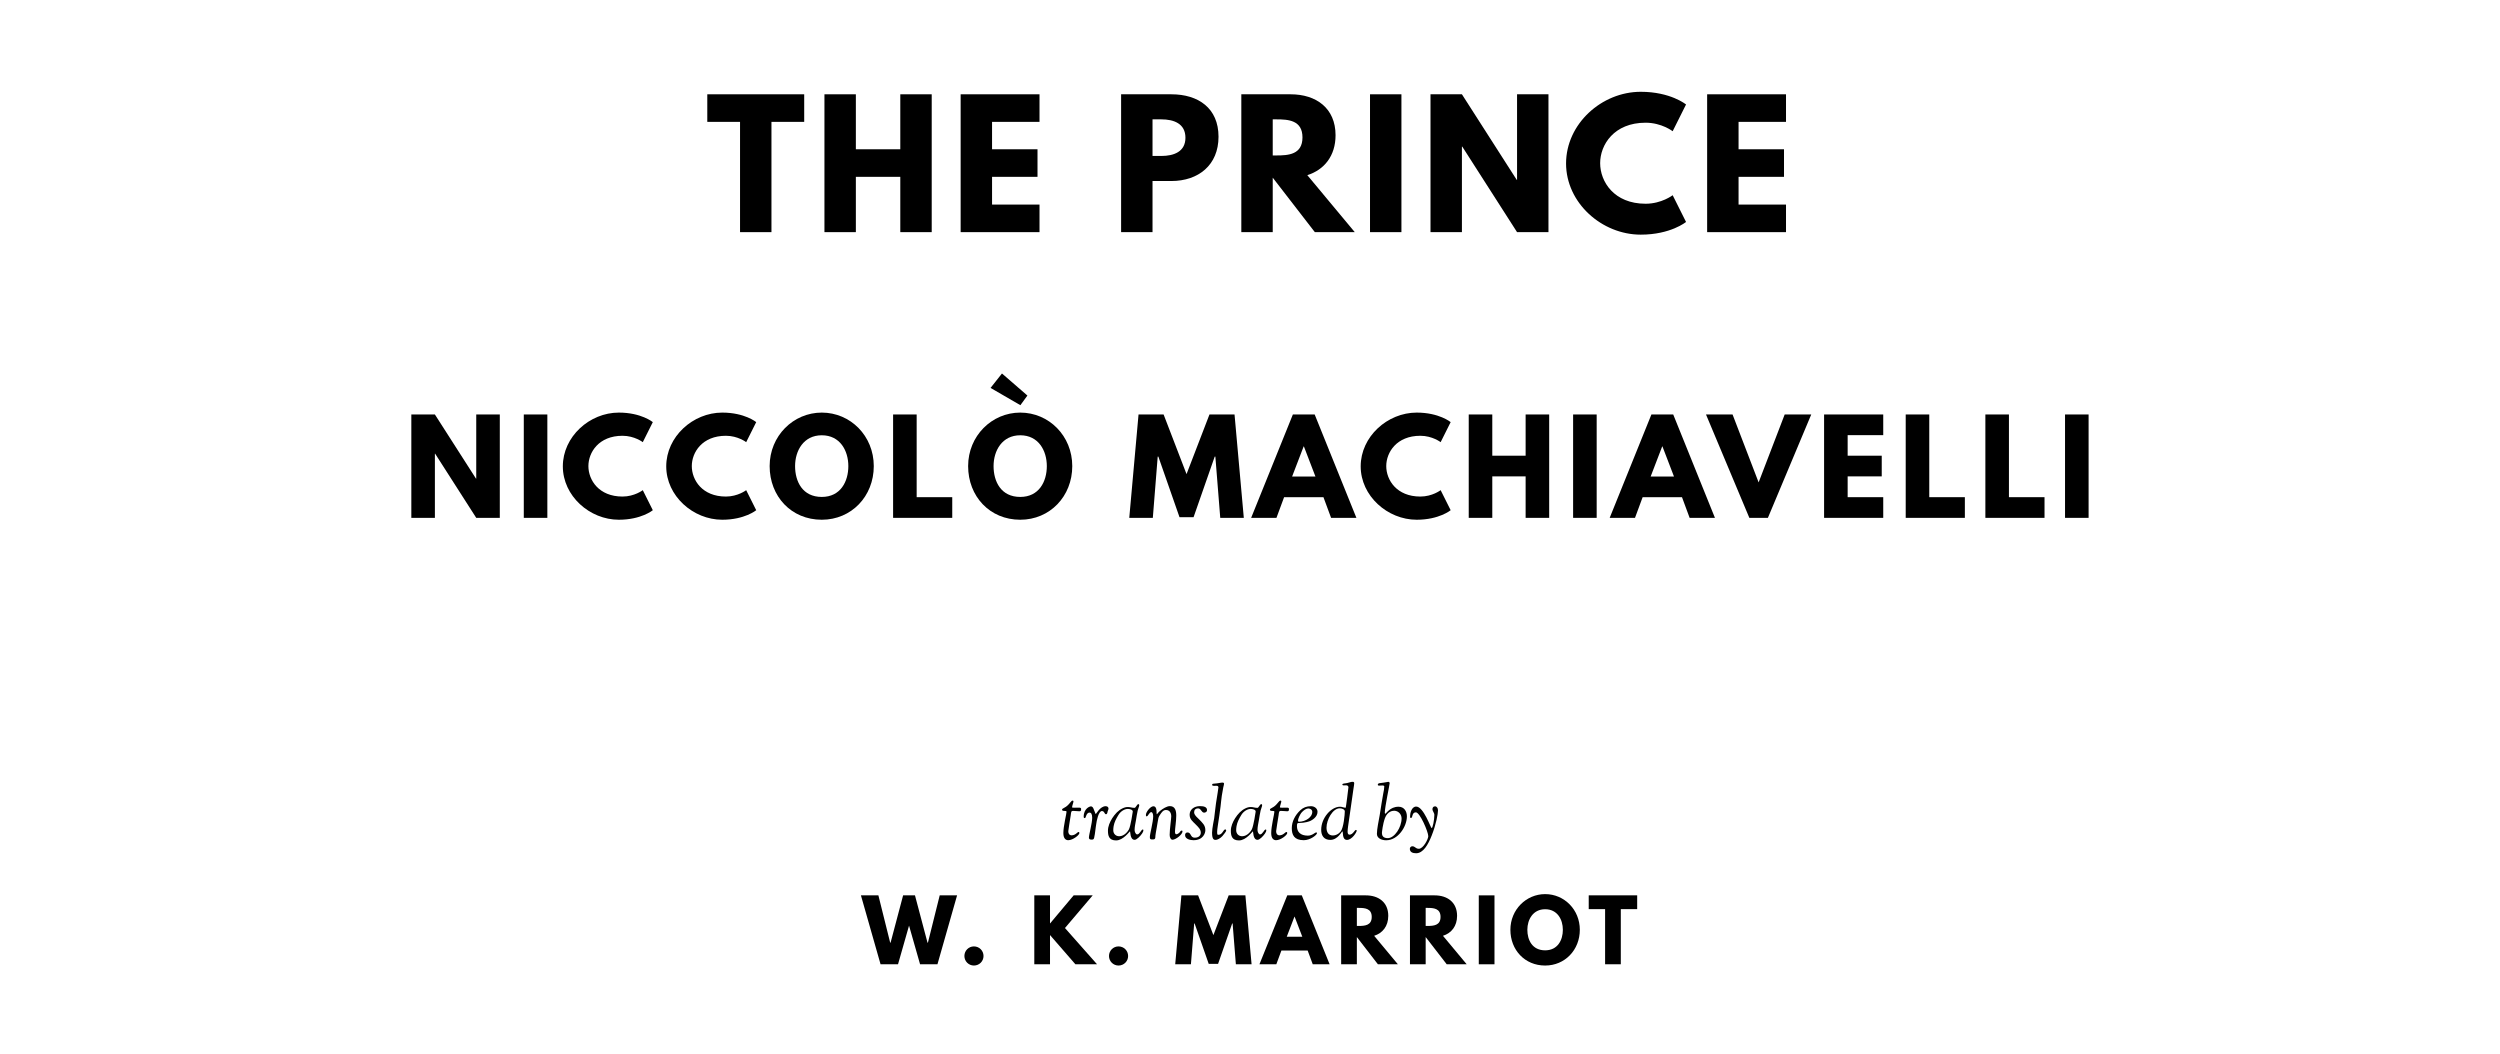
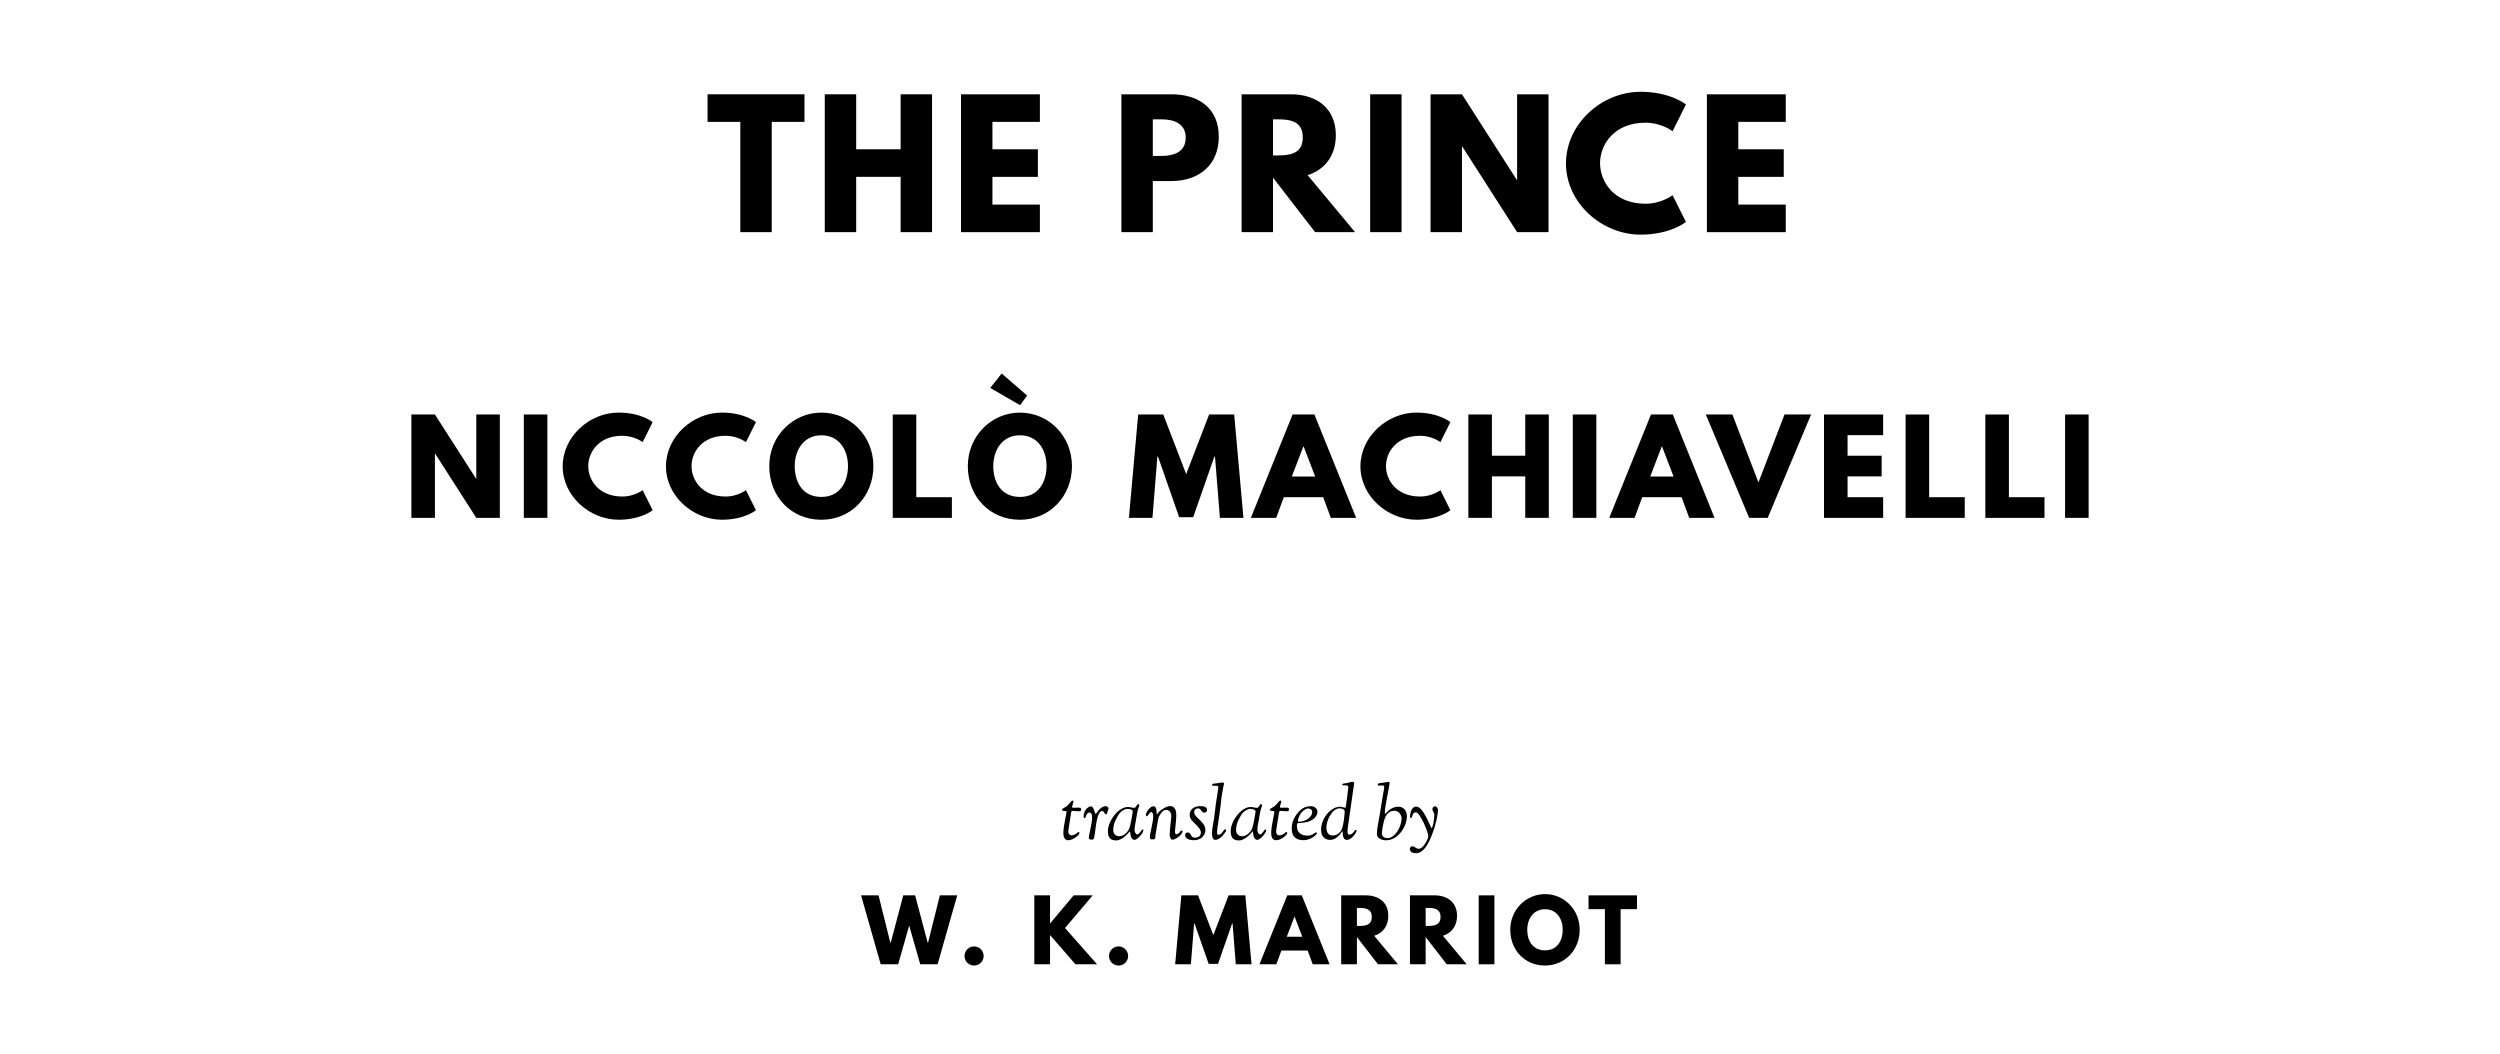
<svg xmlns="http://www.w3.org/2000/svg" version="1.1" viewBox="0 0 1400 590">
  <g aria-label="THE PRINCE">
-     <path d="m 396.085,68.246 h 18.339 V 130 h 17.591 V 68.246 H 450.354 V 52.807 h -54.269 z" />
-     <path d="m 479.279,99.029 h 24.889 V 130 h 17.591 V 52.807 H 504.168 V 83.591 H 479.279 V 52.807 H 461.689 V 130 h 17.591 z" />
-     <path d="M 582.124,52.807 H 537.961 V 130 h 44.164 v -15.439 h -26.573 V 99.029 h 25.45 V 83.591 H 555.551 V 68.246 h 26.573 z" />
-     <path d="M 627.822,52.807 V 130 h 17.591 v -28.632 h 10.573 c 15.064,0 26.386,-8.889 26.386,-24.795 0,-16 -11.322,-23.766 -26.386,-23.766 z m 17.591,34.526 V 66.842 h 4.959 c 6.924,0 13.474,2.339 13.474,10.292 0,7.86 -6.55,10.199 -13.474,10.199 z" />
-     <path d="M 695.139,52.807 V 130 h 17.591 V 99.497 L 736.308,130 h 22.363 l -26.573,-31.906 c 9.45,-2.994 15.813,-10.76 15.813,-22.363 0,-15.158 -10.854,-22.924 -25.17,-22.924 z m 17.591,34.246 V 66.842 h 2.058 c 6.643,0 14.596,0.468 14.596,10.105 0,9.637 -7.953,10.105 -14.596,10.105 z" />
-     <path d="M 784.798,52.807 H 767.208 V 130 h 17.591 z" />
-     <path d="m 818.673,82.094 h 0.187 L 849.55,130 h 17.591 V 52.807 h -17.591 v 47.906 h -0.187 L 818.673,52.807 H 801.082 V 130 h 17.591 z" />
-     <path d="m 921.537,114.094 c -17.684,0 -25.45,-12.351 -25.45,-22.737 0,-10.292 7.766,-22.643 25.45,-22.643 8.982,0 15.158,4.772 15.158,4.772 l 7.485,-14.971 c 0,0 -8.608,-7.111 -25.357,-7.111 -21.895,0 -41.825,17.965 -41.825,40.14 0,22.082 20.023,39.86 41.825,39.86 16.749,0 25.357,-7.111 25.357,-7.111 l -7.485,-14.971 c 0,0 -6.175,4.772 -15.158,4.772 z" />
-     <path d="M 1000.165,52.807 H 956.001 V 130 h 44.164 V 114.561 H 973.592 V 99.029 h 25.45 V 83.591 H 973.592 V 68.246 h 26.573 z" />
+     <path d="M396.24,68.25l0.00-15.44l54.27,0.00l0.00,15.44l-18.34,0.00l0.00,61.75l-17.59,0.00l0.00-61.75l-18.34,0.00z" />
+     <path d="M479.46,99.03l0.00,30.97l-17.59,0.00l0.00-77.19l17.59,0.00l0.00,30.78l24.89,0.00l0.00-30.78l17.59,0.00l0.00,77.19l-17.59,0.00l0.00-30.97l-24.89,0.00z" />
+     <path d="M582.33,52.81l0.00,15.44l-26.57,0.00l0.00,15.35l25.45,0.00l0.00,15.44l-25.45,0.00l0.00,15.53l26.57,0.00l0.00,15.44l-44.16,0.00l0.00-77.19l44.16,0.00z" />
+     <path d="M627.98,52.81l28.16,0.00c15.06,0.00,26.39,7.77,26.39,23.77c0.00,15.91-11.32,24.80-26.39,24.80l-10.57,0.00l0.00,28.63l-17.59,0.00l0.00-77.19z  M645.57,87.33l4.96,0.00c6.92,0.00,13.47-2.34,13.47-10.20c0.00-7.95-6.55-10.29-13.47-10.29l-4.96,0.00l0.00,20.49z" />
+     <path d="M695.30,52.81l27.60,0.00c14.32,0.00,25.17,7.77,25.17,22.92c0.00,11.60-6.36,19.37-15.81,22.36l26.57,31.91l-22.36,0.00l-23.58-30.50l0.00,30.50l-17.59,0.00l0.00-77.19z  M712.89,87.05l2.06,0.00c6.64,0.00,14.60-0.47,14.60-10.11s-7.95-10.11-14.60-10.11l-2.06,0.00l0.00,20.21z" />
+     <path d="M784.88,52.81l0.00,77.19l-17.59,0.00l0.00-77.19l17.59,0.00z" />
+     <path d="M818.70,82.09l0.00,47.91l-17.59,0.00l0.00-77.19l17.59,0.00l30.69,47.91l0.19,0.00l0.00-47.91l17.59,0.00l0.00,77.19l-17.59,0.00l-30.69-47.91l-0.19,0.00z" />
+     <path d="M921.48,114.09c8.98,0.00,15.16-4.77,15.16-4.77l7.49,14.97s-8.61,7.11-25.36,7.11c-21.80,0.00-41.82-17.78-41.82-39.86c0.00-22.18,19.93-40.14,41.82-40.14c16.75,0.00,25.36,7.11,25.36,7.11l-7.49,14.97s-6.18-4.77-15.16-4.77c-17.68,0.00-25.45,12.35-25.45,22.64c0.00,10.39,7.77,22.74,25.45,22.74z" />
+     <path d="M1000.02,52.81l0.00,15.44l-26.57,0.00l0.00,15.35l25.45,0.00l0.00,15.44l-25.45,0.00l0.00,15.53l26.57,0.00l0.00,15.44l-44.16,0.00l0.00-77.19l44.16,0.00z" />
  </g>
  <g aria-label="NICCOLÒ MACHIAVELLI">
-     <path d="m 243.538,254.07 h 0.14 L 266.696,290 h 13.193 v -57.895 h -13.193 v 35.93 h -0.14 L 243.538,232.105 H 230.345 V 290 h 13.193 z" />
-     <path d="M 306.515,232.105 H 293.322 V 290 h 13.193 z" />
-     <path d="m 348.592,278.07 c -13.263,0 -19.088,-9.263 -19.088,-17.053 0,-7.719 5.825,-16.982 19.088,-16.982 6.737,0 11.368,3.579 11.368,3.579 l 5.614,-11.228 c 0,0 -6.456,-5.333 -19.018,-5.333 -16.421,0 -31.368,13.474 -31.368,30.105 0,16.561 15.018,29.895 31.368,29.895 12.561,0 19.018,-5.333 19.018,-5.333 l -5.614,-11.228 c 0,0 -4.632,3.579 -11.368,3.579 z" />
-     <path d="m 406.498,278.07 c -13.263,0 -19.088,-9.263 -19.088,-17.053 0,-7.719 5.825,-16.982 19.088,-16.982 6.737,0 11.368,3.579 11.368,3.579 l 5.614,-11.228 c 0,0 -6.456,-5.333 -19.018,-5.333 -16.421,0 -31.368,13.474 -31.368,30.105 0,16.561 15.018,29.895 31.368,29.895 12.561,0 19.018,-5.333 19.018,-5.333 l -5.614,-11.228 c 0,0 -4.632,3.579 -11.368,3.579 z" />
-     <path d="m 431,261.018 c 0,16.912 12.07,30.035 29.193,30.035 16.632,0 29.123,-13.123 29.123,-30.035 0,-16.912 -13.053,-29.965 -29.123,-29.965 -15.93,0 -29.193,13.053 -29.193,29.965 z m 14.246,0 c 0,-8.632 4.772,-17.263 14.947,-17.263 10.246,0 14.877,8.632 14.877,17.263 0,8.632 -4.351,17.263 -14.877,17.263 -10.807,0 -14.947,-8.632 -14.947,-17.263 z" />
-     <path d="M 513.33,232.105 H 500.137 V 290 h 33.123 v -11.579 h -19.93 z" />
-     <path d="m 561.099,209.158 -6.386,8.07 16.702,9.684 3.93,-5.404 z m -18.947,51.86 c 0,16.912 12.07,30.035 29.193,30.035 16.632,0 29.123,-13.123 29.123,-30.035 0,-16.912 -13.053,-29.965 -29.123,-29.965 -15.93,0 -29.193,13.053 -29.193,29.965 z m 14.246,0 c 0,-8.632 4.772,-17.263 14.947,-17.263 10.246,0 14.877,8.632 14.877,17.263 0,8.632 -4.351,17.263 -14.877,17.263 -10.807,0 -14.947,-8.632 -14.947,-17.263 z" />
-     <path d="m 683.337,290 h 13.193 l -5.193,-57.895 h -14.035 l -12.842,33.404 -12.842,-33.404 H 637.582 L 632.389,290 h 13.193 l 2.737,-34.316 h 0.351 l 11.86,33.965 h 7.86 l 11.86,-33.965 h 0.351 z" />
-     <path d="M 736.218,232.105 H 724.008 L 700.639,290 h 14.175 l 4.281,-11.579 h 22.035 L 745.411,290 h 14.175 z m 0.421,34.737 H 723.587 L 730.043,250 h 0.14 z" />
-     <path d="m 795.39,278.07 c -13.263,0 -19.088,-9.263 -19.088,-17.053 0,-7.719 5.825,-16.982 19.088,-16.982 6.737,0 11.368,3.579 11.368,3.579 l 5.614,-11.228 c 0,0 -6.456,-5.333 -19.018,-5.333 -16.421,0 -31.368,13.474 -31.368,30.105 0,16.561 15.018,29.895 31.368,29.895 12.561,0 19.018,-5.333 19.018,-5.333 l -5.614,-11.228 c 0,0 -4.632,3.579 -11.368,3.579 z" />
-     <path d="m 835.682,266.772 h 18.667 V 290 h 13.193 v -57.895 h -13.193 v 23.088 H 835.682 V 232.105 H 822.489 V 290 H 835.682 Z" />
-     <path d="M 894.136,232.105 H 880.943 V 290 h 13.193 z" />
-     <path d="M 937.002,232.105 H 924.792 L 901.423,290 h 14.175 l 4.281,-11.579 h 22.035 L 946.195,290 h 14.175 z m 0.421,34.737 H 924.371 L 930.827,250 h 0.14 z" />
-     <path d="m 979.635,290 h 10.386 l 24.281,-57.895 h -14.877 l -14.596,38.035 -14.596,-38.035 h -14.877 z" />
-     <path d="m 1054.614,232.105 h -33.123 V 290 h 33.123 v -11.579 h -19.93 v -11.649 h 19.088 v -11.579 h -19.088 v -11.509 h 19.93 z" />
-     <path d="m 1080.391,232.105 h -13.193 V 290 h 33.123 v -11.579 h -19.93 z" />
-     <path d="m 1125.002,232.105 h -13.193 V 290 h 33.123 v -11.579 h -19.93 z" />
-     <path d="m 1169.613,232.105 h -13.193 V 290 h 13.193 z" />
+     <path d="M243.56,254.07l0.00,35.93l-13.19,0.00l0.00-57.89l13.19,0.00l23.02,35.93l0.14,0.00l0.00-35.93l13.19,0.00l0.00,57.89l-13.19,0.00l-23.02-35.93l-0.14,0.00z" />
+     <path d="M306.53,232.11l0.00,57.89l-13.19,0.00l0.00-57.89l13.19,0.00z" />
+     <path d="M348.51,278.07c6.74,0.00,11.37-3.58,11.37-3.58l5.61,11.23s-6.46,5.33-19.02,5.33c-16.35,0.00-31.37-13.33-31.37-29.89c0.00-16.63,14.95-30.11,31.37-30.11c12.56,0.00,19.02,5.33,19.02,5.33l-5.61,11.23s-4.63-3.58-11.37-3.58c-13.26,0.00-19.09,9.26-19.09,16.98c0.00,7.79,5.82,17.05,19.09,17.05z" />
+     <path d="M406.35,278.07c6.74,0.00,11.37-3.58,11.37-3.58l5.61,11.23s-6.46,5.33-19.02,5.33c-16.35,0.00-31.37-13.33-31.37-29.89c0.00-16.63,14.95-30.11,31.37-30.11c12.56,0.00,19.02,5.33,19.02,5.33l-5.61,11.23s-4.63-3.58-11.37-3.58c-13.26,0.00-19.09,9.26-19.09,16.98c0.00,7.79,5.82,17.05,19.09,17.05z" />
+     <path d="M430.79,261.02c0.00-16.91,13.26-29.96,29.19-29.96c16.07,0.00,29.12,13.05,29.12,29.96s-12.49,30.04-29.12,30.04c-17.12,0.00-29.19-13.12-29.19-30.04z  M445.04,261.02c0.00,8.63,4.14,17.26,14.95,17.26c10.53,0.00,14.88-8.63,14.88-17.26s-4.63-17.26-14.88-17.26c-10.18,0.00-14.95,8.63-14.95,17.26z" />
+     <path d="M513.12,232.11l0.00,46.32l19.93,0.00l0.00,11.58l-33.12,0.00l0.00-57.89l13.19,0.00z" />
+     <path d="M560.93,209.16l14.25,12.35l-3.93,5.40l-16.70-9.68z  M541.98,261.02c0.00-16.91,13.26-29.96,29.19-29.96c16.07,0.00,29.12,13.05,29.12,29.96s-12.49,30.04-29.12,30.04c-17.12,0.00-29.19-13.12-29.19-30.04z  M556.23,261.02c0.00,8.63,4.14,17.26,14.95,17.26c10.53,0.00,14.88-8.63,14.88-17.26s-4.63-17.26-14.88-17.26c-10.18,0.00-14.95,8.63-14.95,17.26z" />
+     <path d="M683.14,290.00l-2.74-34.32l-0.35,0.00l-11.86,33.96l-7.86,0.00l-11.86-33.96l-0.35,0.00l-2.74,34.32l-13.19,0.00l5.19-57.89l14.04,0.00l12.84,33.40l12.84-33.40l14.04,0.00l5.19,57.89l-13.19,0.00z" />
+     <path d="M736.07,232.11l23.37,57.89l-14.18,0.00l-4.28-11.58l-22.04,0.00l-4.28,11.58l-14.18,0.00l23.37-57.89l12.21,0.00z  M736.49,266.84l-6.46-16.84l-0.14,0.00l-6.46,16.84l13.05,0.00z" />
+     <path d="M795.25,278.07c6.74,0.00,11.37-3.58,11.37-3.58l5.61,11.23s-6.46,5.33-19.02,5.33c-16.35,0.00-31.37-13.33-31.37-29.89c0.00-16.63,14.95-30.11,31.37-30.11c12.56,0.00,19.02,5.33,19.02,5.33l-5.61,11.23s-4.63-3.58-11.37-3.58c-13.26,0.00-19.09,9.26-19.09,16.98c0.00,7.79,5.82,17.05,19.09,17.05z" />
+     <path d="M835.47,266.77l0.00,23.23l-13.19,0.00l0.00-57.89l13.19,0.00l0.00,23.09l18.67,0.00l0.00-23.09l13.19,0.00l0.00,57.89l-13.19,0.00l0.00-23.23l-18.67,0.00z" />
+     <path d="M893.95,232.11l0.00,57.89l-13.19,0.00l0.00-57.89l13.19,0.00z" />
+     <path d="M936.77,232.11l23.37,57.89l-14.18,0.00l-4.28-11.58l-22.04,0.00l-4.28,11.58l-14.18,0.00l23.37-57.89l12.21,0.00z  M937.19,266.84l-6.46-16.84l-0.14,0.00l-6.46,16.84l13.05,0.00z" />
+     <path d="M979.53,290.00l-24.28-57.89l14.88,0.00l14.60,38.04l14.60-38.04l14.88,0.00l-24.28,57.89l-10.39,0.00z" />
+     <path d="M1054.56,232.11l0.00,11.58l-19.93,0.00l0.00,11.51l19.09,0.00l0.00,11.58l-19.09,0.00l0.00,11.65l19.93,0.00l0.00,11.58l-33.12,0.00l0.00-57.89l33.12,0.00z" />
+     <path d="M1080.33,232.11l0.00,46.32l19.93,0.00l0.00,11.58l-33.12,0.00l0.00-57.89l13.19,0.00z" />
+     <path d="M1124.98,232.11l0.00,46.32l19.93,0.00l0.00,11.58l-33.12,0.00l0.00-57.89l13.19,0.00z" />
+     <path d="M1169.63,232.11l0.00,57.89l-13.19,0.00l0.00-57.89l13.19,0.00z" />
  </g>
  <g aria-label="translated by">
-     <path d="m 594.755,453.422 c 0,1.19 2.508,0.255 2.508,1.148 0,1.148 -1.785,8.034 -1.785,11.945 0,3.316 1.573,3.996 2.721,3.996 2.635,0 6.249,-2.891 6.249,-3.996 0,-0.595 -0.34,-0.595 -0.468,-0.595 -0.68,0 -1.658,1.87 -3.996,1.87 -0.17,0 -1.743,-0.085 -1.743,-2.338 0,-0.68 0.978,-6.206 1.36,-8.842 0.255,-1.743 0.128,-2.508 1.36,-2.508 0.935,0 2.763,0.213 3.443,0.213 0.765,0 1.02,-0.255 1.02,-1.233 0,-0.51 -0.213,-0.808 -1.105,-0.808 -0.468,0 -0.808,0.043 -2.465,0.043 -1.403,0 -1.488,-0.043 -1.488,-0.298 0,-0.638 0.765,-2.635 0.765,-3.188 0,-0.383 -0.213,-0.51 -0.425,-0.51 -0.68,0 -0.765,0.553 -2.465,2.338 -1.87,1.955 -3.486,1.913 -3.486,2.763 z" />
-     <path d="m 606.863,457.418 c 0,0.595 0.34,0.723 0.51,0.723 0.213,0 0.34,-0.128 0.468,-0.255 0.255,-0.298 0.595,-2.848 2.338,-2.848 0.765,0 1.445,0.765 1.445,2.891 0,3.188 -1.828,9.437 -1.828,11.137 0,1.02 0.85,1.105 1.275,1.105 h 0.213 c 1.53,0 1.445,0 2.38,-7.226 l 0.213,-1.403 c 0.213,-1.785 1.275,-7.354 3.188,-7.354 1.53,0 1.36,1.785 2.295,1.785 0.765,0 0.85,-1.318 0.935,-1.615 0.128,-0.468 0.468,-1.02 0.468,-1.573 0,-0.595 -0.468,-1.318 -1.573,-1.318 -3.146,0 -5.271,4.378 -5.569,4.378 -0.085,0 -0.128,-0.043 -1.19,-2.806 -0.255,-0.68 -0.68,-1.488 -1.573,-1.488 -0.383,0 -3.996,1.02 -3.996,5.866 z" />
-     <path d="m 620.454,465.154 c 0,2.763 0.51,5.484 4.548,5.484 4.038,0 7.566,-5.101 7.779,-5.101 0.298,0 -0.085,4.761 2.635,4.761 1.148,0 3.061,-1.955 4.123,-3.486 0.553,-0.765 0.765,-1.403 0.765,-1.828 0,-0.17 -0.043,-0.468 -0.383,-0.468 -0.808,0 -1.7,2.763 -3.103,2.763 -0.808,0 -1.445,-1.403 -1.445,-2.508 0,-1.615 0.425,-3.571 0.765,-5.441 0.34,-1.913 0.595,-3.868 0.978,-5.441 0.298,-1.233 0.85,-2.253 0.85,-2.933 0,-0.468 -0.213,-0.638 -0.468,-0.638 -0.85,0 -1.36,2.083 -2.21,2.083 -1.403,0 -2.295,-0.468 -3.613,-0.468 -1.105,0 -1.955,0.213 -3.103,0.765 -2.253,1.063 -4.208,3.103 -5.739,5.526 -1.318,2.125 -2.38,4.548 -2.38,6.929 z m 2.976,-0.255 c 0,-0.765 0.085,-1.53 0.213,-2.295 0.383,-2.21 1.403,-4.123 2.635,-6.164 1.275,-2.168 3.528,-3.443 5.271,-3.443 0.893,0 2.806,0.298 2.806,1.488 0,0.128 -1.148,7.949 -2.168,9.989 -0.383,0.765 -2.38,3.826 -5.441,3.826 -1.785,0 -3.316,-1.275 -3.316,-3.401 z" />
-     <path d="m 641.7,456.355 c 0,0.468 0.085,0.808 0.383,0.808 0.935,0 1.403,-2.38 2.721,-2.38 0.425,0 0.978,0.85 0.978,2.338 0,3.273 -1.87,9.862 -1.87,11.647 0,1.233 0.34,1.318 1.488,1.318 1.105,0 1.445,-0.17 1.573,-1.105 0.085,-0.595 -0.213,-0.085 0.85,-5.824 1.02,-5.484 0.51,-5.101 2.338,-7.694 0.978,-1.403 1.785,-1.87 2.763,-1.87 2.763,0 2.976,2.806 2.976,3.486 0,1.573 -0.893,7.269 -0.893,10.499 0,1.488 0.723,2.678 1.573,2.678 1.87,0 5.611,-2.976 5.611,-4.633 0,-0.255 -0.085,-0.51 -0.383,-0.51 -0.638,0 -0.808,0.51 -1.318,1.148 0,0 -0.978,0.935 -1.7,0.935 -0.468,0 -0.808,-0.34 -0.808,-1.53 0,-1.445 0.723,-5.951 0.723,-8.927 0,-2.678 -0.595,-5.313 -3.571,-5.313 -1.785,0 -4.038,1.53 -5.186,2.423 -1.573,1.19 -1.87,2.125 -2.125,2.125 -0.383,0 0.51,-4.463 -1.955,-4.463 -1.615,0 -4.166,3.188 -4.166,4.846 z" />
-     <path d="m 663.651,467.705 c 0,2.253 3.061,2.806 4.718,2.806 5.441,0 6.631,-4.038 6.631,-5.569 0,-2.848 -1.615,-4.038 -2.933,-5.526 -1.02,-1.105 -3.358,-2.848 -3.358,-4.463 0,-1.275 0.638,-2.253 2.253,-2.253 1.658,0 1.828,2.38 3.358,2.38 0.213,0 1.615,-0.128 1.615,-1.445 0,-1.658 -1.658,-2.21 -3.953,-2.21 -3.316,0 -5.781,1.955 -5.781,4.803 0,2.55 1.615,3.656 3.316,5.399 1.53,1.53 2.933,2.763 2.933,4.761 0,0.51 -0.298,2.721 -3.401,2.721 -2.593,0 -1.87,-2.933 -4.038,-2.933 -0.51,0 -1.36,0.213 -1.36,1.53 z" />
-     <path d="m 678.75,466.344 c 0,3.996 1.233,3.996 2.083,3.996 0.808,0 2.593,-0.85 3.698,-2.125 1.02,-1.19 2.125,-2.635 2.125,-3.061 0,-0.425 -0.213,-0.68 -0.51,-0.68 -1.105,0 -1.53,3.018 -3.868,3.018 -0.553,0 -0.68,-0.213 -0.68,-1.658 0,-1.445 0.51,-4.123 1.233,-9.139 1.36,-9.139 0.638,-7.566 2.21,-15.813 0.128,-0.808 0.425,-1.36 0.425,-1.955 0,-0.425 -0.213,-0.68 -0.893,-0.68 -1.105,0 -2.04,0.425 -5.143,0.638 -0.553,0.043 -0.638,0.383 -0.638,0.595 0,0.468 0.383,0.595 1.233,0.595 0.51,0 0.595,-0.043 1.233,-0.043 0.638,0 1.063,0.34 1.063,0.85 0,0.51 -0.638,4.336 -1.36,8.927 -0.425,2.721 -0.638,5.739 -1.02,8.417 -0.085,0.68 -1.19,5.696 -1.19,8.119 z" />
-     <path d="m 689.28,465.154 c 0,2.763 0.51,5.484 4.548,5.484 4.038,0 7.566,-5.101 7.779,-5.101 0.298,0 -0.085,4.761 2.635,4.761 1.148,0 3.061,-1.955 4.123,-3.486 0.553,-0.765 0.765,-1.403 0.765,-1.828 0,-0.17 -0.043,-0.468 -0.383,-0.468 -0.808,0 -1.7,2.763 -3.103,2.763 -0.808,0 -1.445,-1.403 -1.445,-2.508 0,-1.615 0.425,-3.571 0.765,-5.441 0.34,-1.913 0.595,-3.868 0.978,-5.441 0.298,-1.233 0.85,-2.253 0.85,-2.933 0,-0.468 -0.213,-0.638 -0.468,-0.638 -0.85,0 -1.36,2.083 -2.21,2.083 -1.403,0 -2.295,-0.468 -3.613,-0.468 -1.105,0 -1.955,0.213 -3.103,0.765 -2.253,1.063 -4.208,3.103 -5.739,5.526 -1.318,2.125 -2.38,4.548 -2.38,6.929 z m 2.976,-0.255 c 0,-0.765 0.085,-1.53 0.213,-2.295 0.383,-2.21 1.403,-4.123 2.635,-6.164 1.275,-2.168 3.528,-3.443 5.271,-3.443 0.893,0 2.806,0.298 2.806,1.488 0,0.128 -1.148,7.949 -2.168,9.989 -0.383,0.765 -2.38,3.826 -5.441,3.826 -1.785,0 -3.316,-1.275 -3.316,-3.401 z" />
-     <path d="m 711.154,453.422 c 0,1.19 2.508,0.255 2.508,1.148 0,1.148 -1.785,8.034 -1.785,11.945 0,3.316 1.573,3.996 2.721,3.996 2.635,0 6.249,-2.891 6.249,-3.996 0,-0.595 -0.34,-0.595 -0.468,-0.595 -0.68,0 -1.658,1.87 -3.996,1.87 -0.17,0 -1.743,-0.085 -1.743,-2.338 0,-0.68 0.978,-6.206 1.36,-8.842 0.255,-1.743 0.128,-2.508 1.36,-2.508 0.935,0 2.763,0.213 3.443,0.213 0.765,0 1.02,-0.255 1.02,-1.233 0,-0.51 -0.213,-0.808 -1.105,-0.808 -0.468,0 -0.808,0.043 -2.465,0.043 -1.403,0 -1.488,-0.043 -1.488,-0.298 0,-0.638 0.765,-2.635 0.765,-3.188 0,-0.383 -0.213,-0.51 -0.425,-0.51 -0.68,0 -0.765,0.553 -2.465,2.338 -1.87,1.955 -3.486,1.913 -3.486,2.763 z" />
-     <path d="m 723.403,463.751 c 0,3.783 1.318,6.759 6.716,6.759 3.698,0 7.396,-2.976 7.396,-3.953 0,-0.255 -0.17,-0.425 -0.51,-0.425 -0.468,0 -2.168,1.828 -4.591,1.828 -4.208,0 -6.121,-2.125 -6.121,-5.314 0,-1.105 0.128,-1.743 0.723,-1.743 3.996,-0.043 6.291,-0.978 6.674,-1.148 0.808,-0.34 4.123,-2.083 4.123,-5.143 0,-1.87 -1.7,-3.146 -3.698,-3.146 -2.38,0 -4.336,0.765 -5.909,2.253 -2.933,2.721 -4.803,6.376 -4.803,10.032 z m 3.486,-4.421 c 0,-0.553 0.978,-3.273 2.253,-4.591 1.105,-1.148 2.423,-1.998 3.486,-1.998 0.723,0 2.253,0.383 2.253,1.998 0,2.678 -3.486,5.441 -7.609,5.441 -0.298,0 -0.383,-0.553 -0.383,-0.85 z" />
-     <path d="m 739.868,464.687 c 0,3.188 1.488,5.654 5.101,5.654 4.208,0 6.376,-4.761 6.759,-4.761 0.595,0 -0.383,4.761 2.593,4.761 2.763,0 5.441,-4.293 5.441,-5.186 0,-0.17 -0.128,-0.383 -0.468,-0.383 -0.68,0 -1.658,2.635 -3.528,2.635 -0.978,0 -1.105,-0.893 -1.105,-1.828 0,-1.275 0.425,-3.953 0.893,-7.184 2.38,-17.386 2.806,-18.746 2.806,-19.851 0,-0.383 -0.298,-0.723 -0.68,-0.723 -1.148,0 -0.893,0.085 -3.273,0.68 -1.19,0.298 -2.678,0.128 -2.678,0.85 0,0.298 0.255,0.468 0.68,0.468 0.043,0 1.02,-0.043 1.488,-0.043 0.638,0 1.233,0.425 1.233,1.063 0,0.298 -1.403,11.477 -1.53,11.477 -1.19,0 -2.04,-0.553 -3.146,-0.553 -5.058,0 -10.584,6.334 -10.584,12.922 z m 2.976,-1.19 c 0,-4.463 3.486,-10.84 7.396,-10.84 1.148,0 2.848,0.553 2.848,1.7 0,1.7 -0.638,9.182 -2.338,11.307 -1.105,1.403 -2.763,2.21 -4.293,2.21 -2.593,0 -3.613,-1.913 -3.613,-4.378 z" />
-     <path d="m 771.07,466.982 c 0,2.465 2.678,3.571 5.186,3.571 6.589,0 11.605,-7.609 11.605,-13.39 0,-2.763 -1.488,-5.399 -4.676,-5.399 -4.888,0 -6.886,3.953 -7.481,3.953 -0.085,0 -0.213,-0.34 -0.213,-0.638 0,-3.061 2.721,-15.728 2.721,-16.493 0,-0.468 -0.34,-0.765 -0.808,-0.765 -0.255,0 -1.02,0.255 -2.678,0.468 -1.955,0.255 -3.146,0.213 -3.146,1.063 0,0.595 0.34,0.595 0.808,0.595 0.638,0 1.105,-0.085 1.743,-0.085 0.85,0 1.063,0.298 1.063,0.51 0,1.02 -0.255,2.508 -0.638,4.336 -0.638,3.146 -1.148,7.269 -1.913,11.69 -0.595,3.443 -1.573,7.864 -1.573,10.584 z m 2.806,-0.51 c 0,-0.425 0.468,-4.973 1.7,-8.332 1.36,-3.698 4.123,-4.123 5.143,-4.123 2.338,0 4.166,1.955 4.166,4.336 0,4.888 -3.911,11.01 -7.736,11.01 -2.635,0 -3.273,-1.445 -3.273,-2.891 z" />
-     <path d="m 789.506,475.313 c 0,1.955 1.7,2.508 3.528,2.508 3.996,0 6.716,-4.846 8.714,-9.904 2.508,-6.334 3.528,-12.2 3.528,-14.113 0,-1.318 -0.723,-2.253 -1.658,-2.253 -1.02,0 -1.445,0.808 -1.445,1.573 0,1.148 1.063,1.998 1.063,3.231 0,2.848 -0.935,7.396 -1.53,7.396 -0.468,0 -4.506,-12.072 -8.629,-12.072 -2.593,0 -3.443,3.698 -3.443,5.484 0,0.723 0.17,0.935 0.425,0.935 1.275,0 0.383,-3.188 2.848,-3.188 2.253,0 6.929,10.967 6.929,13.348 0,1.615 -2.806,7.056 -5.271,7.056 -1.955,0 -1.998,-1.403 -3.698,-1.403 -0.723,0 -1.36,0.68 -1.36,1.403 z" />
+     <path d="M594.73,453.42c0.00-0.85,1.62-0.81,3.49-2.76c1.70-1.79,1.79-2.34,2.47-2.34c0.21,0.00,0.43,0.13,0.43,0.51c0.00,0.55-0.77,2.55-0.77,3.19c0.00,0.26,0.09,0.30,1.49,0.30c1.66,0.00,2.00-0.04,2.47-0.04c0.89,0.00,1.11,0.30,1.11,0.81c0.00,0.98-0.26,1.23-1.02,1.23c-0.68,0.00-2.51-0.21-3.44-0.21c-1.23,0.00-1.11,0.77-1.36,2.51c-0.38,2.64-1.36,8.16-1.36,8.84c0.00,2.25,1.57,2.34,1.74,2.34c2.34,0.00,3.32-1.87,4.00-1.87c0.13,0.00,0.47,0.00,0.47,0.60c0.00,1.11-3.61,4.00-6.25,4.00c-1.15,0.00-2.72-0.68-2.72-4.00c0.00-3.91,1.79-10.80,1.79-11.94c0.00-0.89-2.51,0.04-2.51-1.15z" />
+     <path d="M606.84,457.42c0.00-4.85,3.61-5.87,4.00-5.87c0.89,0.00,1.32,0.81,1.57,1.49c1.06,2.76,1.11,2.81,1.19,2.81c0.30,0.00,2.42-4.38,5.57-4.38c1.11,0.00,1.57,0.72,1.57,1.32c0.00,0.55-0.34,1.11-0.47,1.57c-0.09,0.30-0.17,1.62-0.94,1.62c-0.94,0.00-0.77-1.79-2.30-1.79c-1.91,0.00-2.98,5.57-3.19,7.35l-0.21,1.40c-0.94,7.23-0.85,7.23-2.38,7.23l-0.21,0.00c-0.43,0.00-1.28-0.09-1.28-1.11c0.00-1.70,1.83-7.95,1.83-11.14c0.00-2.13-0.68-2.89-1.45-2.89c-1.74,0.00-2.08,2.55-2.34,2.85c-0.13,0.13-0.26,0.26-0.47,0.26c-0.17,0.00-0.51-0.13-0.51-0.72z" />
+     <path d="M620.45,465.15c0.00-2.38,1.06-4.80,2.38-6.93c1.53-2.42,3.49-4.46,5.74-5.53c1.15-0.55,2.00-0.77,3.10-0.77c1.32,0.00,2.21,0.47,3.61,0.47c0.85,0.00,1.36-2.08,2.21-2.08c0.26,0.00,0.47,0.17,0.47,0.64c0.00,0.68-0.55,1.70-0.85,2.93c-0.38,1.57-0.64,3.53-0.98,5.44c-0.34,1.87-0.77,3.83-0.77,5.44c0.00,1.11,0.64,2.51,1.45,2.51c1.40,0.00,2.30-2.76,3.10-2.76c0.34,0.00,0.38,0.30,0.38,0.47c0.00,0.43-0.21,1.06-0.77,1.83c-1.06,1.53-2.98,3.49-4.12,3.49c-2.72,0.00-2.34-4.76-2.64-4.76c-0.21,0.00-3.74,5.10-7.78,5.10s-4.55-2.72-4.55-5.48z  M623.42,464.90c0.00,2.13,1.53,3.40,3.32,3.40c3.06,0.00,5.06-3.06,5.44-3.83c1.02-2.04,2.17-9.86,2.17-9.99c0.00-1.19-1.91-1.49-2.81-1.49c-1.74,0.00-4.00,1.28-5.27,3.44c-1.23,2.04-2.25,3.95-2.64,6.16c-0.13,0.77-0.21,1.53-0.21,2.30z" />
+     <path d="M641.70,456.35c0.00-1.66,2.55-4.85,4.17-4.85c2.47,0.00,1.57,4.46,1.96,4.46c0.26,0.00,0.55-0.94,2.13-2.13c1.15-0.89,3.40-2.42,5.19-2.42c2.98,0.00,3.57,2.64,3.57,5.31c0.00,2.98-0.72,7.48-0.72,8.93c0.00,1.19,0.34,1.53,0.81,1.53c0.72,0.00,1.70-0.94,1.70-0.94c0.51-0.64,0.68-1.15,1.32-1.15c0.30,0.00,0.38,0.26,0.38,0.51c0.00,1.66-3.74,4.63-5.61,4.63c-0.85,0.00-1.57-1.19-1.57-2.68c0.00-3.23,0.89-8.93,0.89-10.50c0.00-0.68-0.21-3.49-2.98-3.49c-0.98,0.00-1.79,0.47-2.76,1.87c-1.83,2.59-1.32,2.21-2.34,7.69c-1.06,5.74-0.77,5.23-0.85,5.82c-0.13,0.94-0.47,1.11-1.57,1.11c-1.15,0.00-1.49-0.09-1.49-1.32c0.00-1.79,1.87-8.37,1.87-11.65c0.00-1.49-0.55-2.34-0.98-2.34c-1.32,0.00-1.79,2.38-2.72,2.38c-0.30,0.00-0.38-0.34-0.38-0.81z" />
+     <path d="M663.68,467.70c0.00-1.32,0.85-1.53,1.36-1.53c2.17,0.00,1.45,2.93,4.04,2.93c3.10,0.00,3.40-2.21,3.40-2.72c0.00-2.00-1.40-3.23-2.93-4.76c-1.70-1.74-3.32-2.85-3.32-5.40c0.00-2.85,2.47-4.80,5.78-4.80c2.30,0.00,3.95,0.55,3.95,2.21c0.00,1.32-1.40,1.45-1.62,1.45c-1.53,0.00-1.70-2.38-3.36-2.38c-1.62,0.00-2.25,0.98-2.25,2.25c0.00,1.62,2.34,3.36,3.36,4.46c1.32,1.49,2.93,2.68,2.93,5.53c0.00,1.53-1.19,5.57-6.63,5.57c-1.66,0.00-4.72-0.55-4.72-2.81z" />
+     <path d="M678.72,466.34c0.00-2.42,1.11-7.44,1.19-8.12c0.38-2.68,0.60-5.70,1.02-8.42c0.72-4.59,1.36-8.42,1.36-8.93s-0.43-0.85-1.06-0.85s-0.72,0.04-1.23,0.04c-0.85,0.00-1.23-0.13-1.23-0.60c0.00-0.21,0.09-0.55,0.64-0.60c3.10-0.21,4.04-0.64,5.14-0.64c0.68,0.00,0.89,0.26,0.89,0.68c0.00,0.60-0.30,1.15-0.43,1.96c-1.57,8.25-0.85,6.67-2.21,15.81c-0.72,5.02-1.23,7.69-1.23,9.14s0.13,1.66,0.68,1.66c2.34,0.00,2.76-3.02,3.87-3.02c0.30,0.00,0.51,0.26,0.51,0.68s-1.11,1.87-2.13,3.06c-1.11,1.28-2.89,2.13-3.70,2.13c-0.85,0.00-2.08,0.00-2.08-4.00z" />
+     <path d="M689.22,465.15c0.00-2.38,1.06-4.80,2.38-6.93c1.53-2.42,3.49-4.46,5.74-5.53c1.15-0.55,2.00-0.77,3.10-0.77c1.32,0.00,2.21,0.47,3.61,0.47c0.85,0.00,1.36-2.08,2.21-2.08c0.26,0.00,0.47,0.17,0.47,0.64c0.00,0.68-0.55,1.70-0.85,2.93c-0.38,1.57-0.64,3.53-0.98,5.44c-0.34,1.87-0.77,3.83-0.77,5.44c0.00,1.11,0.64,2.51,1.45,2.51c1.40,0.00,2.30-2.76,3.10-2.76c0.34,0.00,0.38,0.30,0.38,0.47c0.00,0.43-0.21,1.06-0.77,1.83c-1.06,1.53-2.98,3.49-4.12,3.49c-2.72,0.00-2.34-4.76-2.64-4.76c-0.21,0.00-3.74,5.10-7.78,5.10s-4.55-2.72-4.55-5.48z  M692.20,464.90c0.00,2.13,1.53,3.40,3.32,3.40c3.06,0.00,5.06-3.06,5.44-3.83c1.02-2.04,2.17-9.86,2.17-9.99c0.00-1.19-1.91-1.49-2.81-1.49c-1.74,0.00-4.00,1.28-5.27,3.44c-1.23,2.04-2.25,3.95-2.64,6.16c-0.13,0.77-0.21,1.53-0.21,2.30z" />
+     <path d="M711.12,453.42c0.00-0.85,1.62-0.81,3.49-2.76c1.70-1.79,1.79-2.34,2.47-2.34c0.21,0.00,0.43,0.13,0.43,0.51c0.00,0.55-0.77,2.55-0.77,3.19c0.00,0.26,0.09,0.30,1.49,0.30c1.66,0.00,2.00-0.04,2.47-0.04c0.89,0.00,1.11,0.30,1.11,0.81c0.00,0.98-0.26,1.23-1.02,1.23c-0.68,0.00-2.51-0.21-3.44-0.21c-1.23,0.00-1.11,0.77-1.36,2.51c-0.38,2.64-1.36,8.16-1.36,8.84c0.00,2.25,1.57,2.34,1.74,2.34c2.34,0.00,3.32-1.87,4.00-1.87c0.13,0.00,0.47,0.00,0.47,0.60c0.00,1.11-3.61,4.00-6.25,4.00c-1.15,0.00-2.72-0.68-2.72-4.00c0.00-3.91,1.79-10.80,1.79-11.94c0.00-0.89-2.51,0.04-2.51-1.15z" />
+     <path d="M723.36,463.75c0.00-3.66,1.87-7.31,4.80-10.03c1.57-1.49,3.53-2.25,5.91-2.25c2.00,0.00,3.70,1.28,3.70,3.15c0.00,3.06-3.32,4.80-4.12,5.14c-0.38,0.17-2.68,1.11-6.67,1.15c-0.60,0.00-0.72,0.64-0.72,1.74c0.00,3.19,1.91,5.31,6.12,5.31c2.42,0.00,4.12-1.83,4.59-1.83c0.34,0.00,0.51,0.17,0.51,0.43c0.00,0.98-3.70,3.95-7.40,3.95c-5.40,0.00-6.72-2.98-6.72-6.76z  M726.84,459.33c0.00,0.30,0.09,0.85,0.38,0.85c4.12,0.00,7.61-2.76,7.61-5.44c0.00-1.62-1.53-2.00-2.25-2.00c-1.06,0.00-2.38,0.85-3.49,2.00c-1.28,1.32-2.25,4.04-2.25,4.59z" />
+     <path d="M739.81,464.69c0.00-6.59,5.53-12.92,10.58-12.92c1.11,0.00,1.96,0.55,3.15,0.55c0.13,0.00,1.53-11.18,1.53-11.48c0.00-0.64-0.60-1.06-1.23-1.06c-0.47,0.00-1.45,0.04-1.49,0.04c-0.43,0.00-0.68-0.17-0.68-0.47c0.00-0.72,1.49-0.55,2.68-0.85c2.38-0.60,2.13-0.68,3.27-0.68c0.38,0.00,0.68,0.34,0.68,0.72c0.00,1.11-0.43,2.47-2.81,19.85c-0.47,3.23-0.89,5.91-0.89,7.18c0.00,0.94,0.13,1.83,1.11,1.83c1.87,0.00,2.85-2.64,3.53-2.64c0.34,0.00,0.47,0.21,0.47,0.38c0.00,0.89-2.68,5.19-5.44,5.19c-2.98,0.00-2.00-4.76-2.59-4.76c-0.38,0.00-2.55,4.76-6.76,4.76c-3.61,0.00-5.10-2.47-5.10-5.65z  M742.78,463.50c0.00,2.47,1.02,4.38,3.61,4.38c1.53,0.00,3.19-0.81,4.29-2.21c1.70-2.13,2.34-9.61,2.34-11.31c0.00-1.15-1.70-1.70-2.85-1.70c-3.91,0.00-7.40,6.38-7.40,10.84z" />
+     <path d="M771.05,466.98c0.00-2.72,0.98-7.14,1.57-10.58c0.77-4.42,1.28-8.54,1.91-11.69c0.38-1.83,0.64-3.32,0.64-4.34c0.00-0.21-0.21-0.51-1.06-0.51c-0.64,0.00-1.11,0.09-1.74,0.09c-0.47,0.00-0.81,0.00-0.81-0.60c0.00-0.85,1.19-0.81,3.15-1.06c1.66-0.21,2.42-0.47,2.68-0.47c0.47,0.00,0.81,0.30,0.81,0.77c0.00,0.77-2.72,13.43-2.72,16.49c0.00,0.30,0.13,0.64,0.21,0.64c0.60,0.00,2.59-3.95,7.48-3.95c3.19,0.00,4.68,2.64,4.68,5.40c0.00,5.78-5.02,13.39-11.60,13.39c-2.51,0.00-5.19-1.11-5.19-3.57z  M773.86,466.47c0.00,1.45,0.64,2.89,3.27,2.89c3.83,0.00,7.74-6.12,7.74-11.01c0.00-2.38-1.83-4.34-4.17-4.34c-1.02,0.00-3.78,0.43-5.14,4.12c-1.23,3.36-1.70,7.91-1.70,8.33z" />
+     <path d="M789.50,475.31c0.00-0.72,0.64-1.40,1.36-1.40c1.70,0.00,1.74,1.40,3.70,1.40c2.47,0.00,5.27-5.44,5.27-7.06c0.00-2.38-4.68-13.35-6.93-13.35c-2.47,0.00-1.57,3.19-2.85,3.19c-0.26,0.00-0.43-0.21-0.43-0.94c0.00-1.79,0.85-5.48,3.44-5.48c4.12,0.00,8.16,12.07,8.63,12.07c0.60,0.00,1.53-4.55,1.53-7.40c0.00-1.23-1.06-2.08-1.06-3.23c0.00-0.77,0.43-1.57,1.45-1.57c0.94,0.00,1.66,0.94,1.66,2.25c0.00,1.91-1.02,7.78-3.53,14.11c-2.00,5.06-4.72,9.90-8.71,9.90c-1.83,0.00-3.53-0.55-3.53-2.51z" />
  </g>
  <g aria-label="W. K. MARRIOT">
-     <path d="m 515.241,540 h 9.731 l 10.994,-38.596 h -9.731 l -6.596,26.48 h -0.234 l -7.018,-26.48 h -6.643 l -7.018,26.48 h -0.234 l -6.596,-26.48 h -9.778 L 493.112,540 h 9.778 l 6.175,-21.661 z" />
-     <path d="m 545.394,529.988 c -2.947,0 -5.333,2.386 -5.333,5.38 0,2.947 2.386,5.333 5.333,5.333 2.994,0 5.38,-2.386 5.38,-5.333 0,-2.994 -2.386,-5.38 -5.38,-5.38 z" />
-     <path d="m 614.343,540 -17.965,-20.304 15.532,-18.292 h -10.667 l -13.24,15.766 V 501.404 H 579.209 V 540 h 8.795 V 523.626 L 602.226,540 Z" />
-     <path d="m 626.366,529.988 c -2.947,0 -5.333,2.386 -5.333,5.38 0,2.947 2.386,5.333 5.333,5.333 2.994,0 5.38,-2.386 5.38,-5.333 0,-2.994 -2.386,-5.38 -5.38,-5.38 z" />
-     <path d="m 692.087,540 h 8.795 l -3.462,-38.596 h -9.357 l -8.561,22.269 -8.561,-22.269 h -9.357 L 658.122,540 h 8.795 l 1.825,-22.877 h 0.234 l 7.906,22.643 h 5.24 l 7.906,-22.643 h 0.234 z" />
-     <path d="m 729.008,501.404 h -8.14 L 705.289,540 h 9.45 l 2.854,-7.719 h 14.69 l 2.854,7.719 h 9.45 z m 0.281,23.158 h -8.702 l 4.304,-11.228 h 0.094 z" />
-     <path d="M 751.047,501.404 V 540 h 8.795 V 524.749 L 771.632,540 h 11.181 l -13.287,-15.953 c 4.725,-1.497 7.906,-5.38 7.906,-11.181 0,-7.579 -5.427,-11.462 -12.585,-11.462 z m 8.795,17.123 v -10.105 h 1.029 c 3.322,0 7.298,0.234 7.298,5.053 0,4.819 -3.977,5.053 -7.298,5.053 z" />
-     <path d="M 789.582,501.404 V 540 h 8.795 V 524.749 L 810.166,540 h 11.181 l -13.287,-15.953 c 4.725,-1.497 7.906,-5.38 7.906,-11.181 0,-7.579 -5.427,-11.462 -12.585,-11.462 z m 8.795,17.123 v -10.105 h 1.029 c 3.322,0 7.298,0.234 7.298,5.053 0,4.819 -3.977,5.053 -7.298,5.053 z" />
-     <path d="m 836.911,501.404 h -8.795 V 540 h 8.795 z" />
-     <path d="m 845.822,520.678 c 0,11.275 8.047,20.023 19.462,20.023 11.088,0 19.415,-8.749 19.415,-20.023 0,-11.275 -8.702,-19.977 -19.415,-19.977 -10.62,0 -19.462,8.702 -19.462,19.977 z m 9.497,0 c 0,-5.754 3.181,-11.509 9.965,-11.509 6.83,0 9.918,5.754 9.918,11.509 0,5.754 -2.901,11.509 -9.918,11.509 -7.205,0 -9.965,-5.754 -9.965,-11.509 z" />
-     <path d="m 889.685,509.123 h 9.17 V 540 h 8.795 v -30.877 h 9.17 v -7.719 h -27.134 z" />
+     <path d="M515.33,540.00l-6.18-21.66l-6.18,21.66l-9.78,0.00l-10.99-38.60l9.78,0.00l6.60,26.48l0.23,0.00l7.02-26.48l6.64,0.00l7.02,26.48l0.23,0.00l6.60-26.48l9.73,0.00l-10.99,38.60l-9.73,0.00z" />
+     <path d="M545.46,529.99c2.99,0.00,5.38,2.39,5.38,5.38c0.00,2.95-2.39,5.33-5.38,5.33c-2.95,0.00-5.33-2.39-5.33-5.33c0.00-2.99,2.39-5.38,5.33-5.38z" />
+     <path d="M614.36,540.00l-12.12,0.00l-14.22-16.37l0.00,16.37l-8.80,0.00l0.00-38.60l8.80,0.00l0.00,15.77l13.24-15.77l10.67,0.00l-15.53,18.29z" />
+     <path d="M626.37,529.99c2.99,0.00,5.38,2.39,5.38,5.38c0.00,2.95-2.39,5.33-5.38,5.33c-2.95,0.00-5.33-2.39-5.33-5.33c0.00-2.99,2.39-5.38,5.33-5.38z" />
+     <path d="M692.05,540.00l-1.82-22.88l-0.23,0.00l-7.91,22.64l-5.24,0.00l-7.91-22.64l-0.23,0.00l-1.82,22.88l-8.80,0.00l3.46-38.60l9.36,0.00l8.56,22.27l8.56-22.27l9.36,0.00l3.46,38.60l-8.80,0.00z" />
+     <path d="M729.00,501.40l15.58,38.60l-9.45,0.00l-2.85-7.72l-14.69,0.00l-2.85,7.72l-9.45,0.00l15.58-38.60l8.14,0.00z  M729.28,524.56l-4.30-11.23l-0.09,0.00l-4.30,11.23l8.70,0.00z" />
+     <path d="M751.08,501.40l13.80,0.00c7.16,0.00,12.58,3.88,12.58,11.46c0.00,5.80-3.18,9.68-7.91,11.18l13.29,15.95l-11.18,0.00l-11.79-15.25l0.00,15.25l-8.80,0.00l0.00-38.60z  M759.87,518.53l1.03,0.00c3.32,0.00,7.30-0.23,7.30-5.05s-3.98-5.05-7.30-5.05l-1.03,0.00l0.00,10.11z" />
+     <path d="M789.57,501.40l13.80,0.00c7.16,0.00,12.58,3.88,12.58,11.46c0.00,5.80-3.18,9.68-7.91,11.18l13.29,15.95l-11.18,0.00l-11.79-15.25l0.00,15.25l-8.80,0.00l0.00-38.60z  M798.37,518.53l1.03,0.00c3.32,0.00,7.30-0.23,7.30-5.05s-3.98-5.05-7.30-5.05l-1.03,0.00l0.00,10.11z" />
+     <path d="M836.87,501.40l0.00,38.60l-8.80,0.00l0.00-38.60l8.80,0.00z" />
+     <path d="M845.75,520.68c0.00-11.27,8.84-19.98,19.46-19.98c10.71,0.00,19.42,8.70,19.42,19.98s-8.33,20.02-19.42,20.02c-11.42,0.00-19.46-8.75-19.46-20.02z  M855.25,520.68c0.00,5.75,2.76,11.51,9.96,11.51c7.02,0.00,9.92-5.75,9.92-11.51s-3.09-11.51-9.92-11.51c-6.78,0.00-9.96,5.75-9.96,11.51z" />
+     <path d="M889.58,509.12l0.00-7.72l27.13,0.00l0.00,7.72l-9.17,0.00l0.00,30.88l-8.80,0.00l0.00-30.88l-9.17,0.00z" />
  </g>
</svg>
